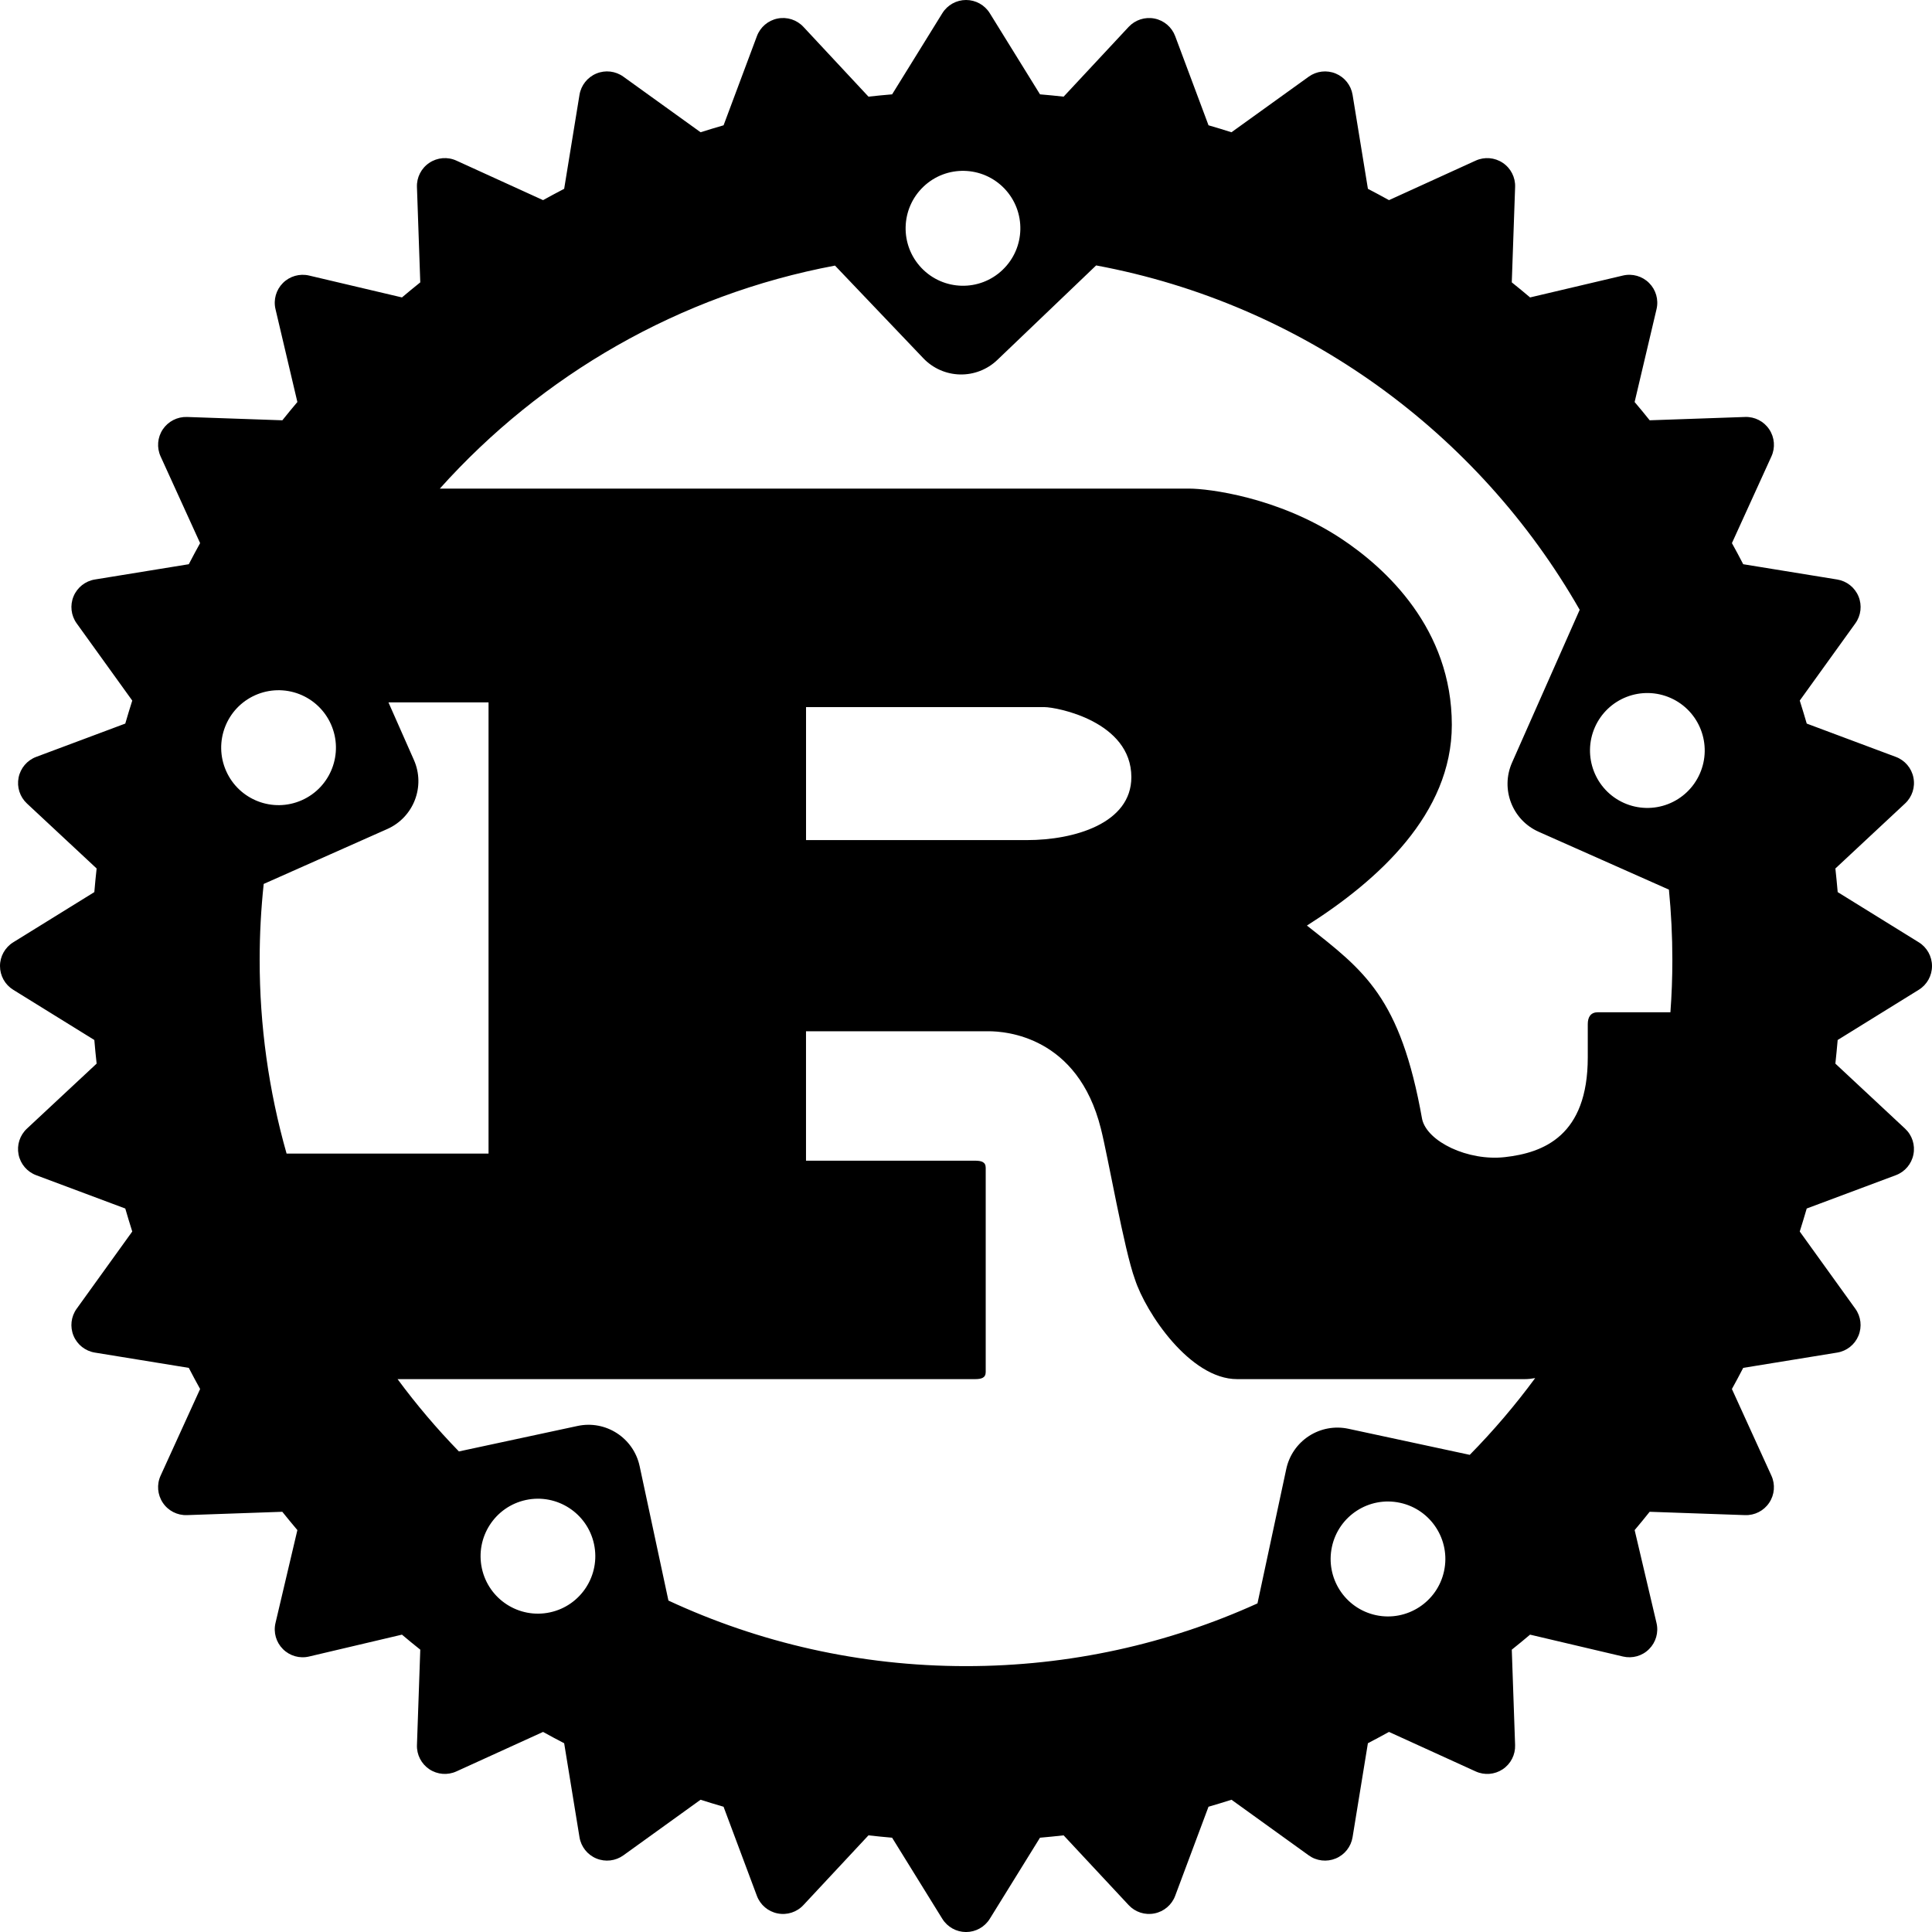
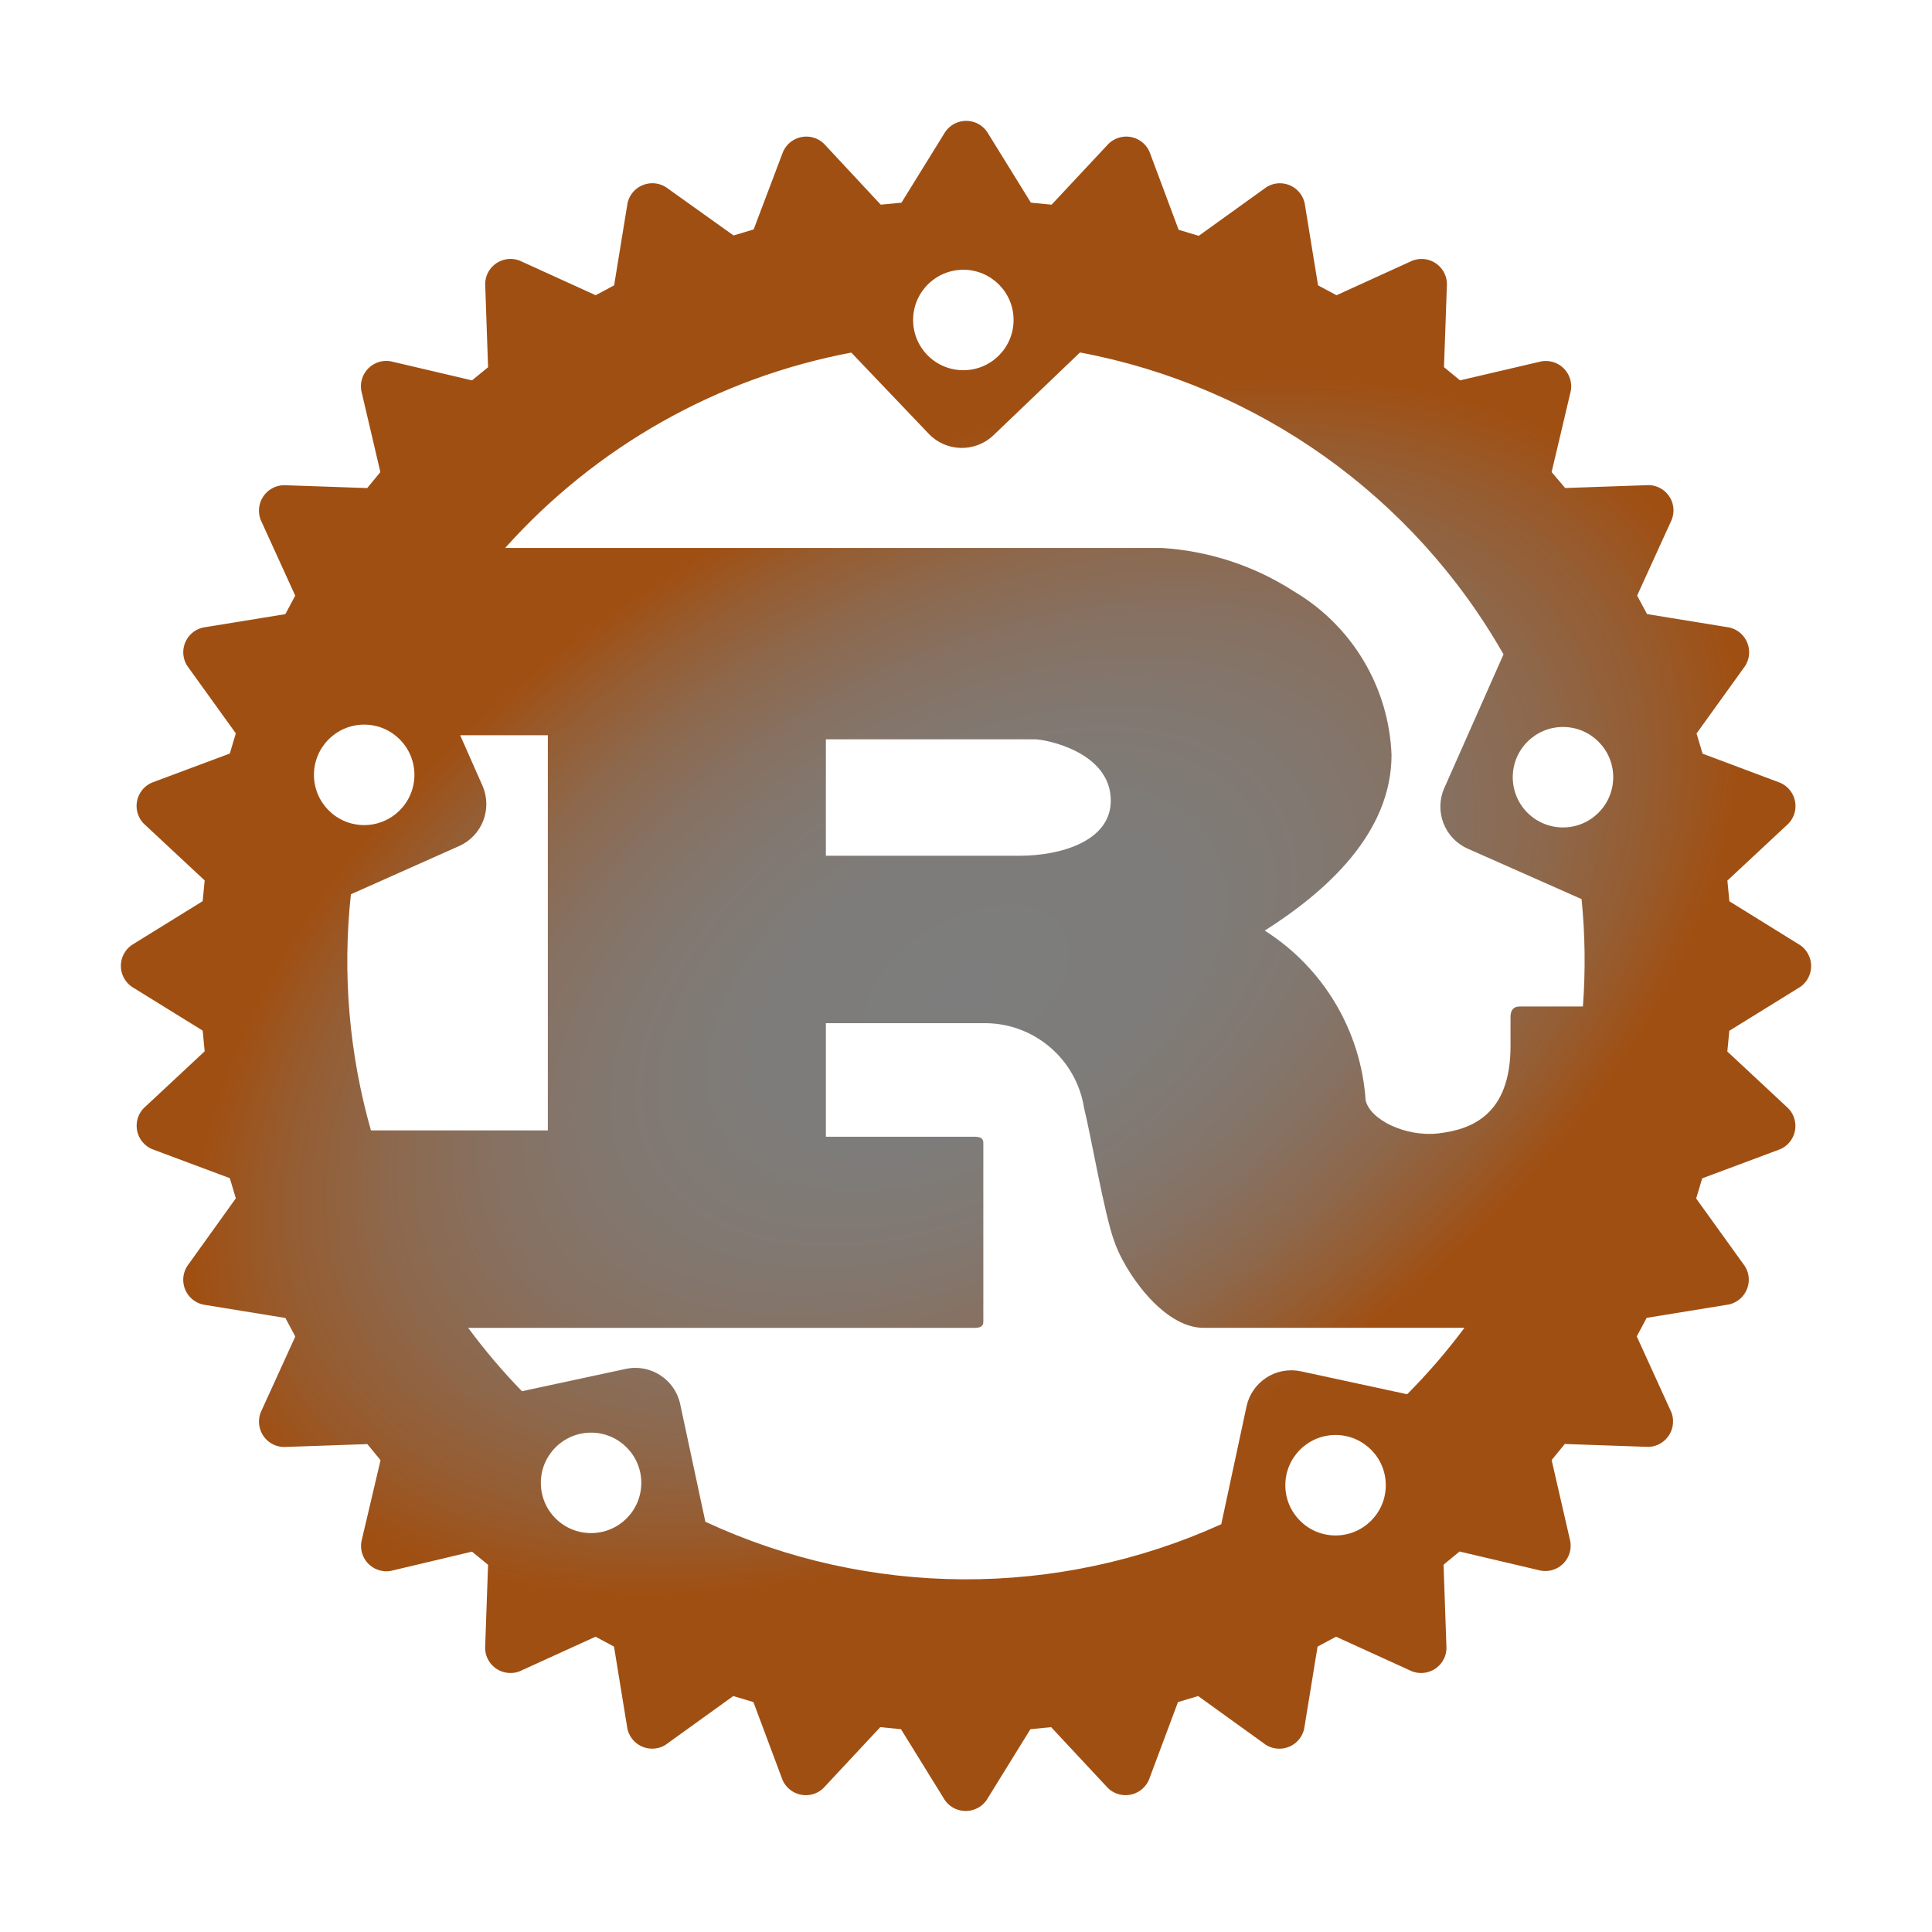
- <svg xmlns="http://www.w3.org/2000/svg" width="2500" height="2500" viewBox="0 0 256 256" preserveAspectRatio="xMidYMid">
-   <path d="M254.251 124.862l-10.747-6.653a145.81 145.81 0 0 0-.306-3.13l9.236-8.615a3.686 3.686 0 0 0 1.105-3.427 3.685 3.685 0 0 0-2.33-2.744l-11.807-4.415a137.355 137.355 0 0 0-.925-3.048l7.365-10.229a3.698 3.698 0 0 0-2.407-5.814l-12.45-2.025c-.484-.944-.988-1.874-1.496-2.796l5.231-11.483a3.683 3.683 0 0 0-.288-3.59 3.678 3.678 0 0 0-3.204-1.642l-12.636.44a99.848 99.848 0 0 0-1.996-2.421l2.904-12.308a3.694 3.694 0 0 0-.986-3.466 3.698 3.698 0 0 0-3.464-.986l-12.305 2.901a106.192 106.192 0 0 0-2.426-1.996l.442-12.635a3.684 3.684 0 0 0-1.64-3.205 3.693 3.693 0 0 0-3.59-.29l-11.48 5.234a133.235 133.235 0 0 0-2.796-1.5l-2.03-12.452a3.7 3.7 0 0 0-5.812-2.407l-10.236 7.365c-1.007-.32-2.02-.629-3.042-.922L155.72 4.794a3.69 3.69 0 0 0-2.745-2.336 3.707 3.707 0 0 0-3.424 1.106l-8.615 9.243a111.11 111.11 0 0 0-3.13-.306l-6.653-10.75a3.698 3.698 0 0 0-6.289 0l-6.653 10.75a110.4 110.4 0 0 0-3.133.306l-8.617-9.243a3.695 3.695 0 0 0-6.169 1.23l-4.414 11.809c-1.023.293-2.035.604-3.045.922L82.599 10.16a3.687 3.687 0 0 0-3.579-.415 3.705 3.705 0 0 0-2.235 2.822l-2.03 12.452c-.94.487-1.869.988-2.796 1.5l-11.481-5.235a3.686 3.686 0 0 0-3.588.291 3.684 3.684 0 0 0-1.642 3.205l.44 12.635a118.03 118.03 0 0 0-2.426 1.996l-12.305-2.9a3.71 3.71 0 0 0-3.466.985 3.694 3.694 0 0 0-.986 3.466l2.899 12.308c-.673.797-1.338 1.604-1.991 2.421l-12.636-.44a3.721 3.721 0 0 0-3.204 1.641 3.696 3.696 0 0 0-.291 3.59l5.234 11.484c-.509.922-1.012 1.852-1.5 2.796l-12.449 2.025a3.7 3.7 0 0 0-2.407 5.814l7.365 10.23c-.32 1.01-.631 2.024-.925 3.047l-11.808 4.415a3.702 3.702 0 0 0-1.225 6.171l9.237 8.614c-.115 1.04-.217 2.087-.305 3.131L1.75 124.862A3.695 3.695 0 0 0 0 128.007c0 1.284.663 2.473 1.751 3.143l10.748 6.653c.088 1.047.19 2.092.305 3.131l-9.238 8.617a3.697 3.697 0 0 0 1.226 6.169l11.808 4.415c.294 1.022.605 2.037.925 3.047l-7.365 10.231a3.696 3.696 0 0 0 2.41 5.812l12.447 2.025c.487.944.986 1.874 1.5 2.8l-5.235 11.48a3.691 3.691 0 0 0 .291 3.59 3.684 3.684 0 0 0 3.204 1.641l12.63-.442c.659.821 1.322 1.626 1.997 2.426l-2.899 12.31a3.682 3.682 0 0 0 .986 3.459 3.683 3.683 0 0 0 3.466.983l12.305-2.898c.8.68 1.61 1.34 2.427 1.99l-.44 12.639a3.694 3.694 0 0 0 5.229 3.492l11.481-5.231a105.49 105.49 0 0 0 2.796 1.499l2.03 12.445a3.692 3.692 0 0 0 2.235 2.825 3.706 3.706 0 0 0 3.579-.413l10.229-7.37c1.01.32 2.025.633 3.047.927l4.415 11.804a3.685 3.685 0 0 0 2.744 2.331 3.677 3.677 0 0 0 3.425-1.106l8.617-9.238c1.04.12 2.086.22 3.133.313l6.653 10.748a3.702 3.702 0 0 0 3.143 1.75 3.703 3.703 0 0 0 3.145-1.75l6.653-10.748c1.047-.093 2.092-.193 3.131-.313l8.615 9.238a3.68 3.68 0 0 0 3.424 1.106 3.69 3.69 0 0 0 2.744-2.331l4.415-11.804c1.022-.294 2.038-.607 3.048-.927l10.231 7.37a3.7 3.7 0 0 0 5.812-2.412l2.03-12.445c.939-.487 1.868-.993 2.795-1.5l11.481 5.232a3.692 3.692 0 0 0 5.23-3.492l-.44-12.638a98.76 98.76 0 0 0 2.423-1.991l12.306 2.898c1.25.294 2.56-.07 3.463-.983a3.682 3.682 0 0 0 .986-3.459l-2.898-12.31c.675-.8 1.34-1.605 1.99-2.426l12.636.442a3.681 3.681 0 0 0 3.204-1.64 3.685 3.685 0 0 0 .289-3.592l-5.232-11.478c.511-.927 1.013-1.857 1.497-2.8l12.45-2.026a3.682 3.682 0 0 0 2.822-2.236 3.696 3.696 0 0 0-.415-3.576l-7.365-10.23c.318-1.011.629-2.026.925-3.048l11.806-4.415a3.684 3.684 0 0 0 2.331-2.745 3.677 3.677 0 0 0-1.106-3.424l-9.235-8.617c.112-1.04.215-2.086.305-3.13l10.748-6.654a3.69 3.69 0 0 0 1.751-3.143c0-1.281-.66-2.472-1.749-3.145zm-71.932 89.156c-4.104-.885-6.714-4.93-5.833-9.047.878-4.112 4.92-6.729 9.023-5.844 4.104.879 6.718 4.931 5.838 9.04-.88 4.11-4.926 6.73-9.028 5.851zm-3.652-24.699a6.929 6.929 0 0 0-8.23 5.332l-3.816 17.807c-11.775 5.344-24.85 8.313-38.621 8.313-14.086 0-27.446-3.116-39.43-8.688l-3.814-17.806c-.802-3.747-4.486-6.134-8.228-5.33l-15.72 3.376a93.272 93.272 0 0 1-8.128-9.58h76.49c.865 0 1.442-.157 1.442-.945v-27.057c0-.787-.577-.944-1.443-.944H106.8v-17.15h24.195c2.208 0 11.809.63 14.878 12.902.962 3.774 3.072 16.05 4.516 19.98 1.438 4.408 7.293 13.213 13.533 13.213h38.115c.433 0 .895-.049 1.382-.137a93.92 93.92 0 0 1-8.669 10.17l-16.082-3.456zm-105.79 24.327c-4.105.886-8.146-1.731-9.029-5.843-.878-4.119 1.732-8.162 5.836-9.047 4.105-.878 8.148 1.739 9.028 5.85.878 4.11-1.734 8.16-5.836 9.04zM43.86 95.986c1.703 3.842-.03 8.345-3.867 10.045-3.837 1.705-8.328-.03-10.03-3.875-1.703-3.845.029-8.34 3.867-10.045a7.598 7.598 0 0 1 10.03 3.874zm-8.918 21.14l16.376-7.277a6.942 6.942 0 0 0 3.524-9.158l-3.372-7.626h13.264v59.788H37.973a93.7 93.7 0 0 1-3.566-25.672c0-3.398.183-6.756.535-10.056zm71.862-5.807V93.696h31.586c1.632 0 11.52 1.886 11.52 9.28 0 6.139-7.584 8.34-13.821 8.34h-29.285v.003zm114.792 15.862c0 2.338-.086 4.652-.257 6.948h-9.603c-.961 0-1.348.632-1.348 1.573v4.41c0 10.38-5.853 12.638-10.982 13.213-4.884.55-10.3-2.045-10.967-5.034-2.882-16.206-7.683-19.667-15.265-25.648 9.41-5.975 19.2-14.79 19.2-26.59 0-12.74-8.734-20.765-14.688-24.7-8.352-5.506-17.6-6.61-20.095-6.61H58.279c13.467-15.03 31.719-25.677 52.362-29.551l11.706 12.28a6.923 6.923 0 0 0 9.799.226l13.098-12.528c27.445 5.11 50.682 22.194 64.073 45.633l-8.967 20.253c-1.548 3.505.032 7.604 3.527 9.157l17.264 7.668c.298 3.065.455 6.161.455 9.3zM122.352 24.745c3.033-2.905 7.844-2.79 10.748.247 2.898 3.046 2.788 7.862-.252 10.765-3.033 2.906-7.844 2.793-10.748-.25a7.621 7.621 0 0 1 .252-10.762zm88.983 71.61a7.594 7.594 0 0 1 10.028-3.872c3.838 1.702 5.57 6.203 3.867 10.045a7.595 7.595 0 0 1-10.03 3.875c-3.833-1.703-5.565-6.2-3.865-10.048z" />
+ <svg xmlns="http://www.w3.org/2000/svg" width="800px" height="800px" viewBox="0 0 32 32">
+   <defs>
+     <radialGradient id="a" cx="-492.035" cy="-883.37" r="13.998" gradientTransform="matrix(0.866, -0.5, -0.3, -0.52, 177.106, -689.033)" gradientUnits="userSpaceOnUse">
+       <stop offset="0" stop-color="#7d7d7d" />
+       <stop offset="0.267" stop-color="#7e7c7a" />
+       <stop offset="0.45" stop-color="#817871" />
+       <stop offset="0.608" stop-color="#867162" />
+       <stop offset="0.753" stop-color="#8d684c" />
+       <stop offset="0.886" stop-color="#965c30" />
+       <stop offset="1" stop-color="#a04f12" />
+     </radialGradient>
+   </defs>
+   <path d="M15.124,5.3a.832.832,0,1,1,.832.832h0a.831.831,0,0,1-.832-.832M5.2,12.834a.832.832,0,1,1,.832.832h0a.832.832,0,0,1-.832-.832m19.856.039a.832.832,0,1,1,.832.832.831.831,0,0,1-.832-.832h0M7.605,14.013a.76.76,0,0,0,.386-1l-.369-.835H9.074v6.545H6.144a10.247,10.247,0,0,1-.332-3.911Zm6.074.161V12.245h3.458c.179,0,1.261.206,1.261,1.016,0,.672-.83.913-1.513.913ZM8.958,24.561a.832.832,0,1,1,.832.832.831.831,0,0,1-.832-.832h0m12.331.039a.832.832,0,1,1,.832.832.832.832,0,0,1-.832-.832h0m.257-1.887a.758.758,0,0,0-.9.584l-.418,1.949a10.249,10.249,0,0,1-8.545-.041l-.417-1.949a.759.759,0,0,0-.9-.583h0l-1.721.37a10.233,10.233,0,0,1-.89-1.049h8.374c.095,0,.158-.017.158-.1V18.928c0-.086-.063-.1-.158-.1h-2.45V16.947h2.649a1.665,1.665,0,0,1,1.629,1.412c.105.413.336,1.757.494,2.187.157.483.8,1.447,1.482,1.447h4.323a10.243,10.243,0,0,1-.949,1.1Zm4.65-7.821a10.261,10.261,0,0,1,.022,1.779H25.167c-.105,0-.148.069-.148.172v.483c0,1.136-.641,1.384-1.2,1.447-.535.06-1.128-.224-1.2-.551a3.616,3.616,0,0,0-1.671-2.808c1.03-.654,2.1-1.619,2.1-2.911A3.292,3.292,0,0,0,21.44,9.8a4.559,4.559,0,0,0-2.2-.724H8.367A10.246,10.246,0,0,1,14.1,5.84l1.282,1.344a.758.758,0,0,0,1.072.026h0l1.434-1.372a10.248,10.248,0,0,1,7.015,5l-.982,2.217a.761.761,0,0,0,.386,1Zm2.448.036-.033-.343,1.011-.943a.42.42,0,0,0-.013-.595.428.428,0,0,0-.121-.081L28.2,12.483l-.1-.334.806-1.12a.422.422,0,0,0-.13-.581.43.43,0,0,0-.133-.055l-1.363-.222-.164-.306.573-1.257a.419.419,0,0,0-.236-.544.426.426,0,0,0-.146-.029l-1.383.048L25.7,7.819l.318-1.347a.421.421,0,0,0-.343-.487.435.435,0,0,0-.144,0L24.183,6.3l-.266-.219L23.966,4.7a.421.421,0,0,0-.431-.411.426.426,0,0,0-.141.028l-1.257.573-.306-.164-.222-1.363a.421.421,0,0,0-.5-.318.43.43,0,0,0-.133.055l-1.121.806-.333-.1-.483-1.293a.421.421,0,0,0-.555-.215.442.442,0,0,0-.12.08L17.418,3.39l-.343-.033L16.347,2.18a.421.421,0,0,0-.688,0l-.728,1.177-.343.033-.943-1.012a.421.421,0,0,0-.595.015.442.442,0,0,0-.08.12L12.483,3.8l-.333.1-1.12-.8a.422.422,0,0,0-.581.13.43.43,0,0,0-.055.133l-.222,1.363-.306.164L8.608,4.317a.421.421,0,0,0-.544.239.444.444,0,0,0-.028.144l.048,1.383L7.818,6.3,6.471,5.984a.421.421,0,0,0-.487.343.435.435,0,0,0,0,.144L6.3,7.819l-.218.265L4.7,8.036a.422.422,0,0,0-.383.573L4.89,9.866l-.164.306-1.363.222a.42.42,0,0,0-.318.5.43.43,0,0,0,.055.133l.806,1.12-.1.334-1.293.483a.421.421,0,0,0-.215.555.414.414,0,0,0,.081.121l1.011.943-.033.343-1.177.728a.421.421,0,0,0,0,.688l1.177.728.033.343-1.011.943a.421.421,0,0,0,.015.595.436.436,0,0,0,.119.08l1.293.483.1.334L3.1,20.972a.421.421,0,0,0,.131.581.43.43,0,0,0,.133.055l1.363.222.164.307-.573,1.257a.422.422,0,0,0,.24.545.438.438,0,0,0,.143.028l1.383-.048.219.266-.317,1.348a.42.42,0,0,0,.341.486.4.4,0,0,0,.146,0L7.818,25.7l.266.218L8.035,27.3a.419.419,0,0,0,.429.41.413.413,0,0,0,.143-.028l1.257-.573.306.164.222,1.362a.421.421,0,0,0,.5.319.407.407,0,0,0,.133-.055l1.12-.807.334.1.483,1.292a.422.422,0,0,0,.556.214.436.436,0,0,0,.119-.08l.943-1.011.343.034.728,1.177a.422.422,0,0,0,.588.1.413.413,0,0,0,.1-.1l.728-1.177.343-.034.943,1.011a.421.421,0,0,0,.595-.015.436.436,0,0,0,.08-.119l.483-1.292.334-.1,1.12.807a.421.421,0,0,0,.581-.131.43.43,0,0,0,.055-.133l.222-1.362.306-.164,1.257.573a.421.421,0,0,0,.544-.239.438.438,0,0,0,.028-.143l-.048-1.384.265-.218,1.347.317a.421.421,0,0,0,.487-.34.447.447,0,0,0,0-.146L25.7,24.183l.218-.266,1.383.048a.421.421,0,0,0,.41-.431.4.4,0,0,0-.028-.142l-.573-1.257.164-.307,1.363-.222a.421.421,0,0,0,.319-.5.434.434,0,0,0-.056-.135l-.806-1.12.1-.334,1.293-.483a.42.42,0,0,0,.215-.554.414.414,0,0,0-.081-.121l-1.011-.943.033-.343,1.177-.728a.421.421,0,0,0,0-.688Z" style="fill:url(#a)" />
</svg>
